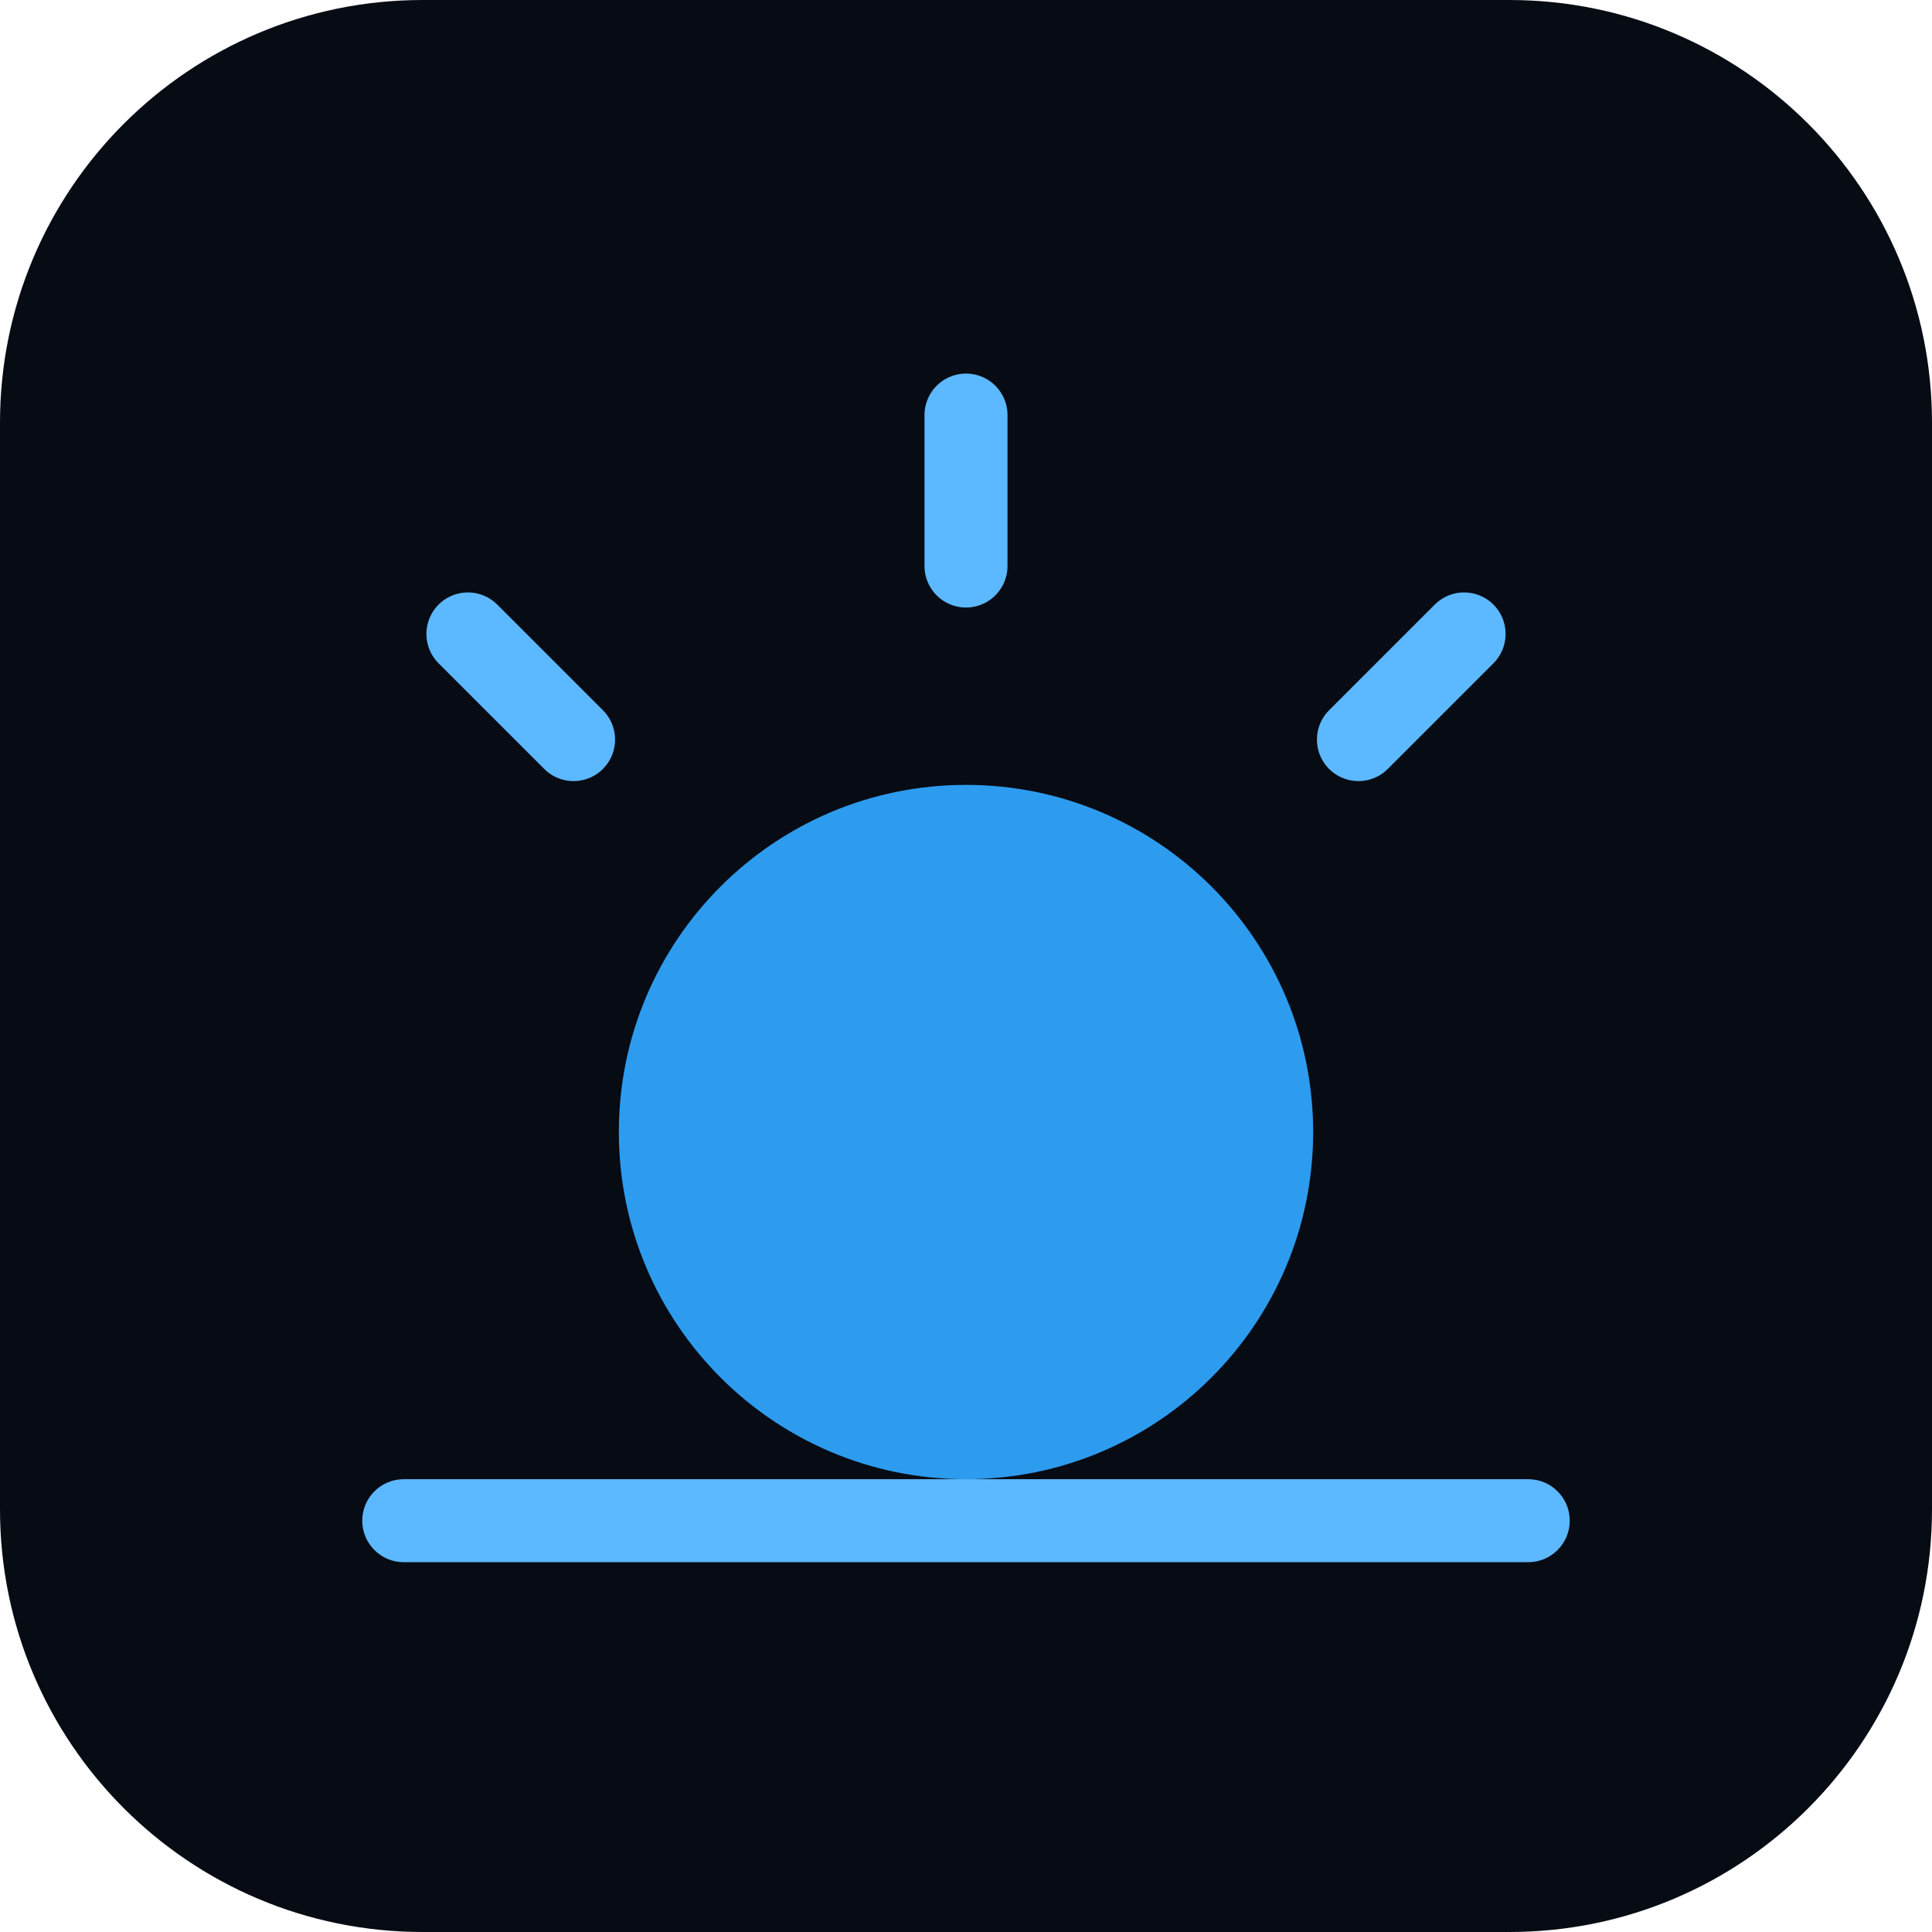
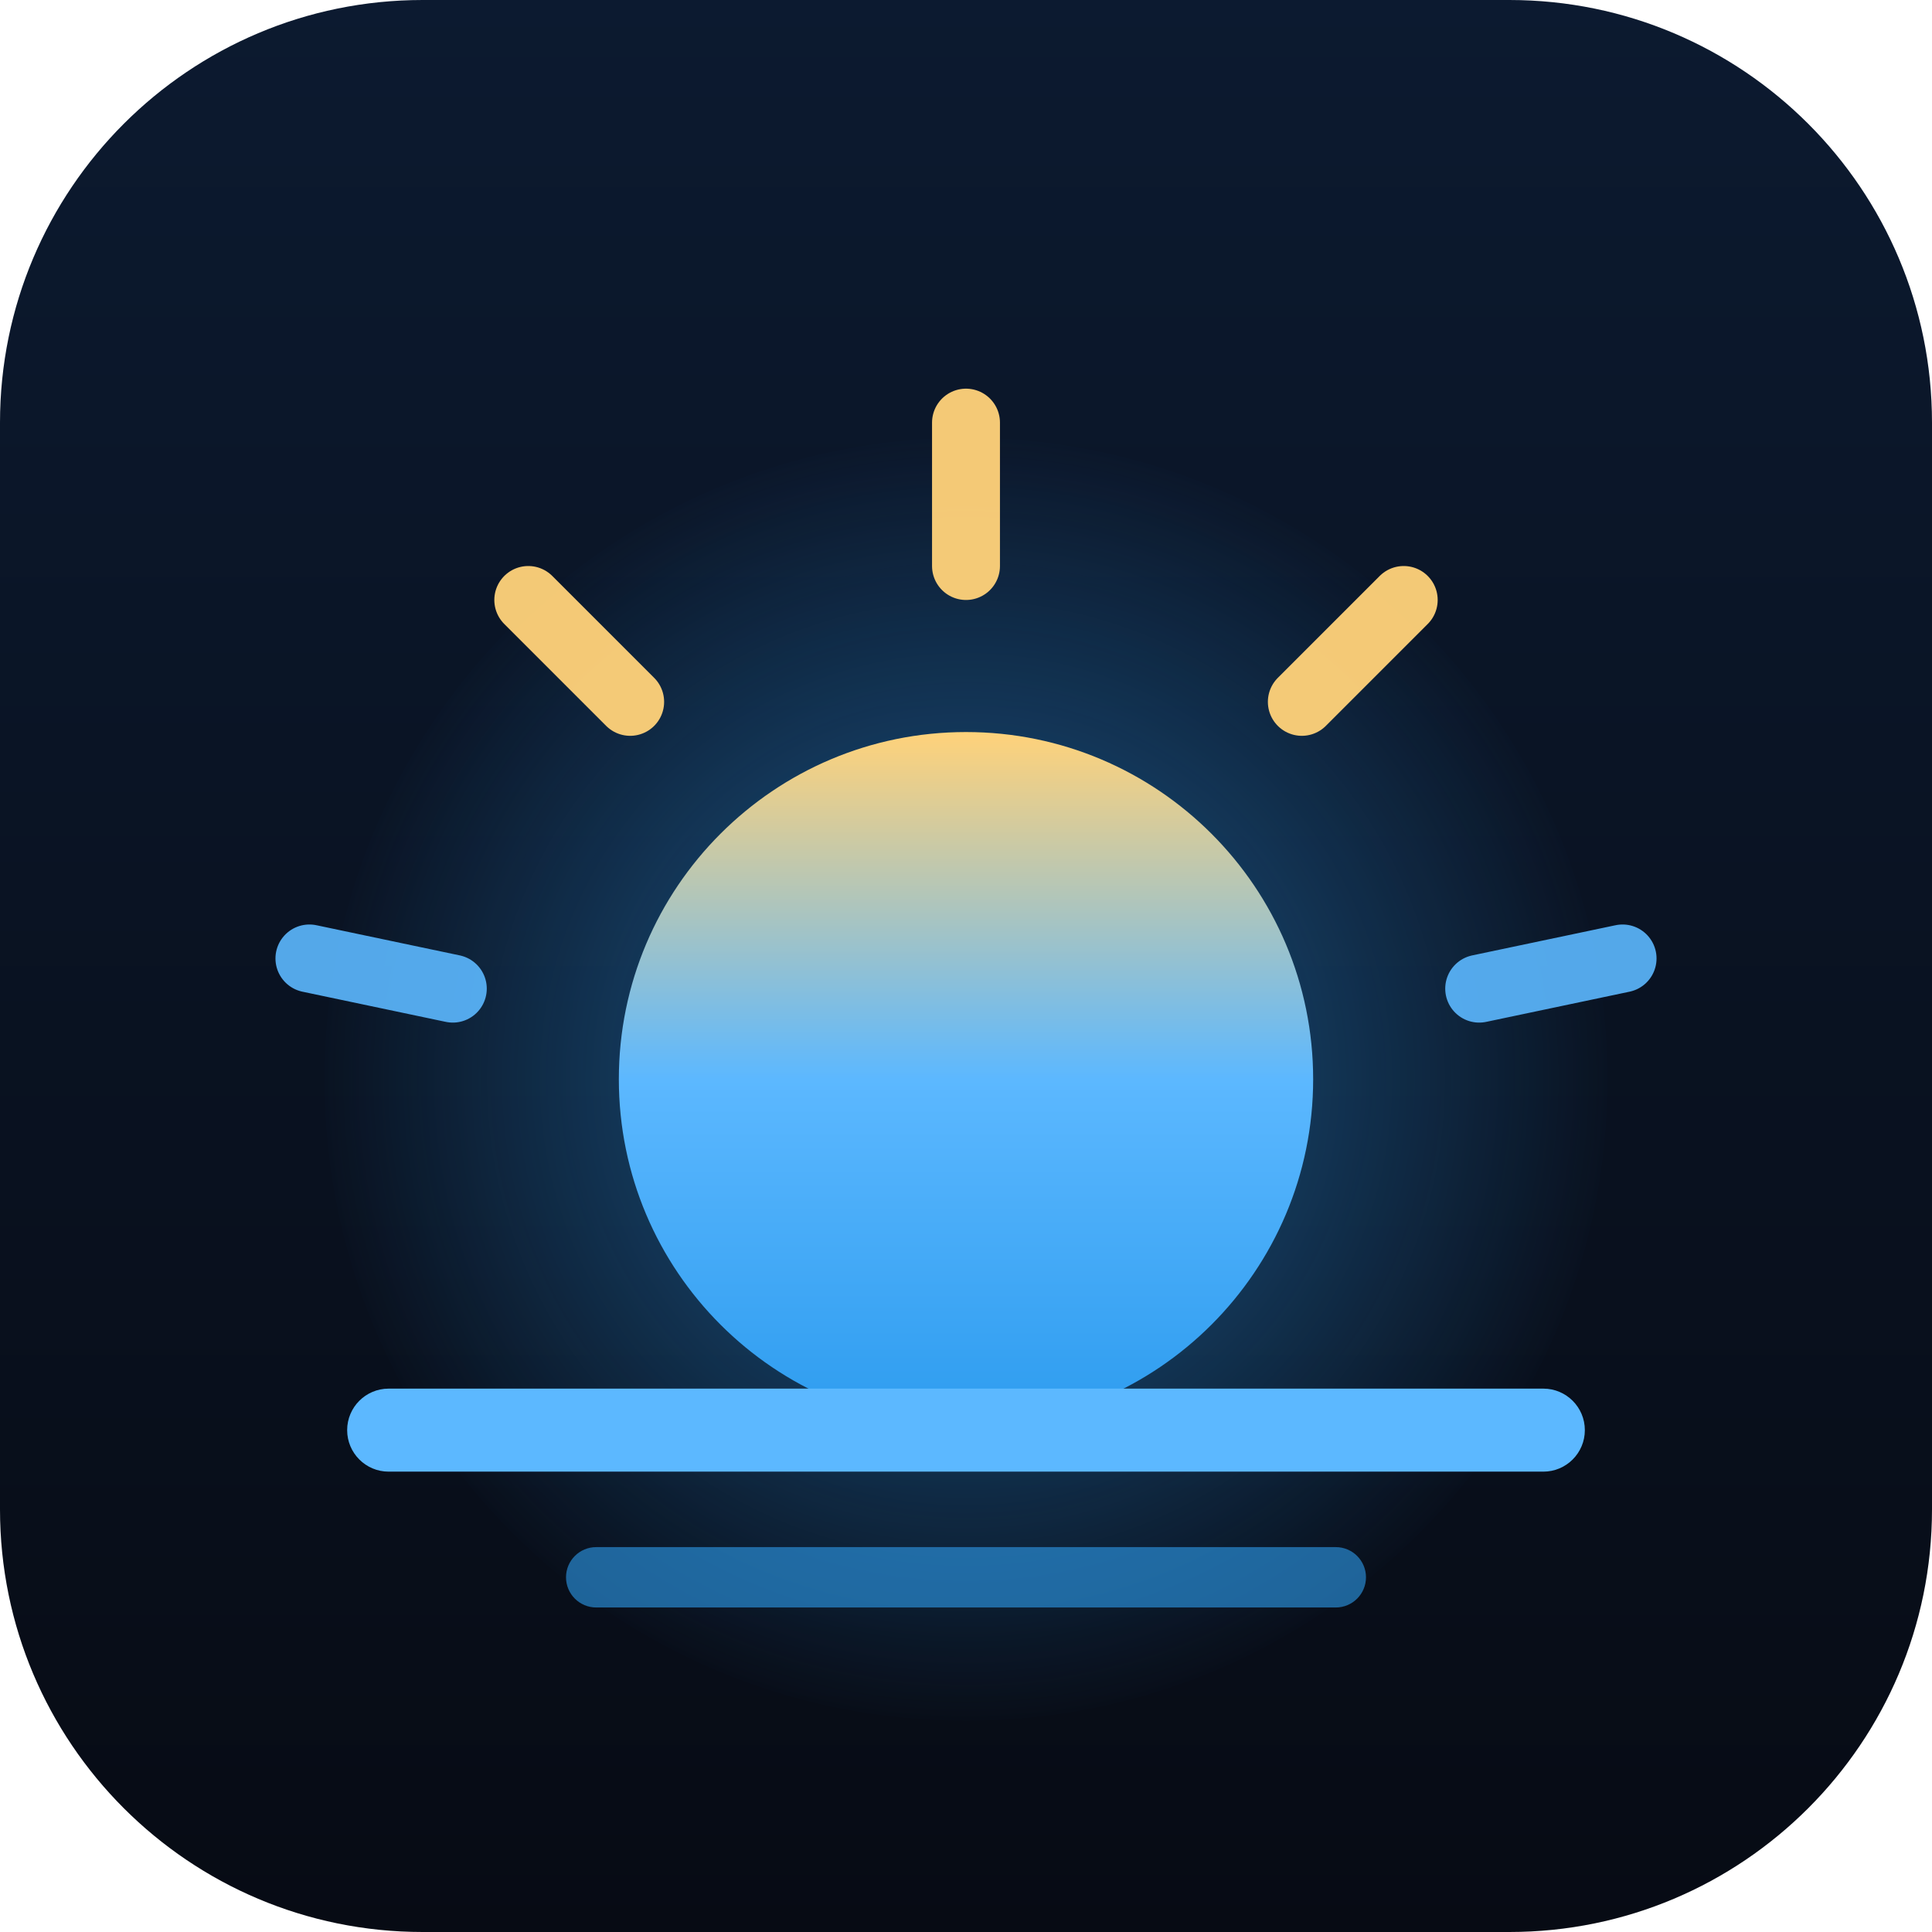
- <svg xmlns="http://www.w3.org/2000/svg" viewBox="0 0 512 512">
-   <rect width="512" height="512" rx="112" fill="#070b14" />
-   <circle cx="256" cy="300" r="92" fill="#2d9cef" />
-   <g stroke="#5cb8ff" stroke-width="22" stroke-linecap="round">
-     <line x1="256" y1="150" x2="256" y2="110" />
-     <line x1="152" y1="196" x2="124" y2="168" />
-     <line x1="360" y1="196" x2="388" y2="168" />
+ <svg xmlns="http://www.w3.org/2000/svg" viewBox="0 0 512 512" role="img" aria-label="Daybreak">
+   <defs>
+     <linearGradient id="bg" x1="0" y1="0" x2="0" y2="1">
+       <stop offset="0" stop-color="#0c1a30" />
+       <stop offset="1" stop-color="#070b14" />
+     </linearGradient>
+     <linearGradient id="sun" x1="0" y1="0" x2="0" y2="1">
+       <stop offset="0" stop-color="#ffd27a" />
+       <stop offset="0.5" stop-color="#5cb8ff" />
+       <stop offset="1" stop-color="#2d9cef" />
+     </linearGradient>
+     <radialGradient id="glow" cx="0.5" cy="0.5" r="0.5">
+       <stop offset="0" stop-color="#2d9cef" stop-opacity="0.55" />
+       <stop offset="1" stop-color="#2d9cef" stop-opacity="0" />
+     </radialGradient>
+   </defs>
+   <rect width="512" height="512" rx="112" fill="url(#bg)" />
+   <circle cx="256" cy="286" r="170" fill="url(#glow)" />
+   <g stroke="#ffd27a" stroke-width="18" stroke-linecap="round" opacity="0.95">
+     <line x1="256" y1="150" x2="256" y2="112" />
+     <line x1="345" y1="186" x2="372" y2="159" />
+     <line x1="167" y1="186" x2="140" y2="159" />
  </g>
-   <rect x="96" y="392" width="320" height="22" rx="11" fill="#5cb8ff" />
+   <g stroke="#5cb8ff" stroke-width="18" stroke-linecap="round" opacity="0.9">
+     <line x1="392" y1="262" x2="430" y2="254" />
+     <line x1="120" y1="262" x2="82" y2="254" />
+   </g>
+   <circle cx="256" cy="286" r="92" fill="url(#sun)" />
+   <rect x="92" y="368" width="328" height="22" rx="11" fill="#5cb8ff" />
+   <rect x="150" y="410" width="212" height="16" rx="8" fill="#2d9cef" opacity="0.6" />
</svg>
